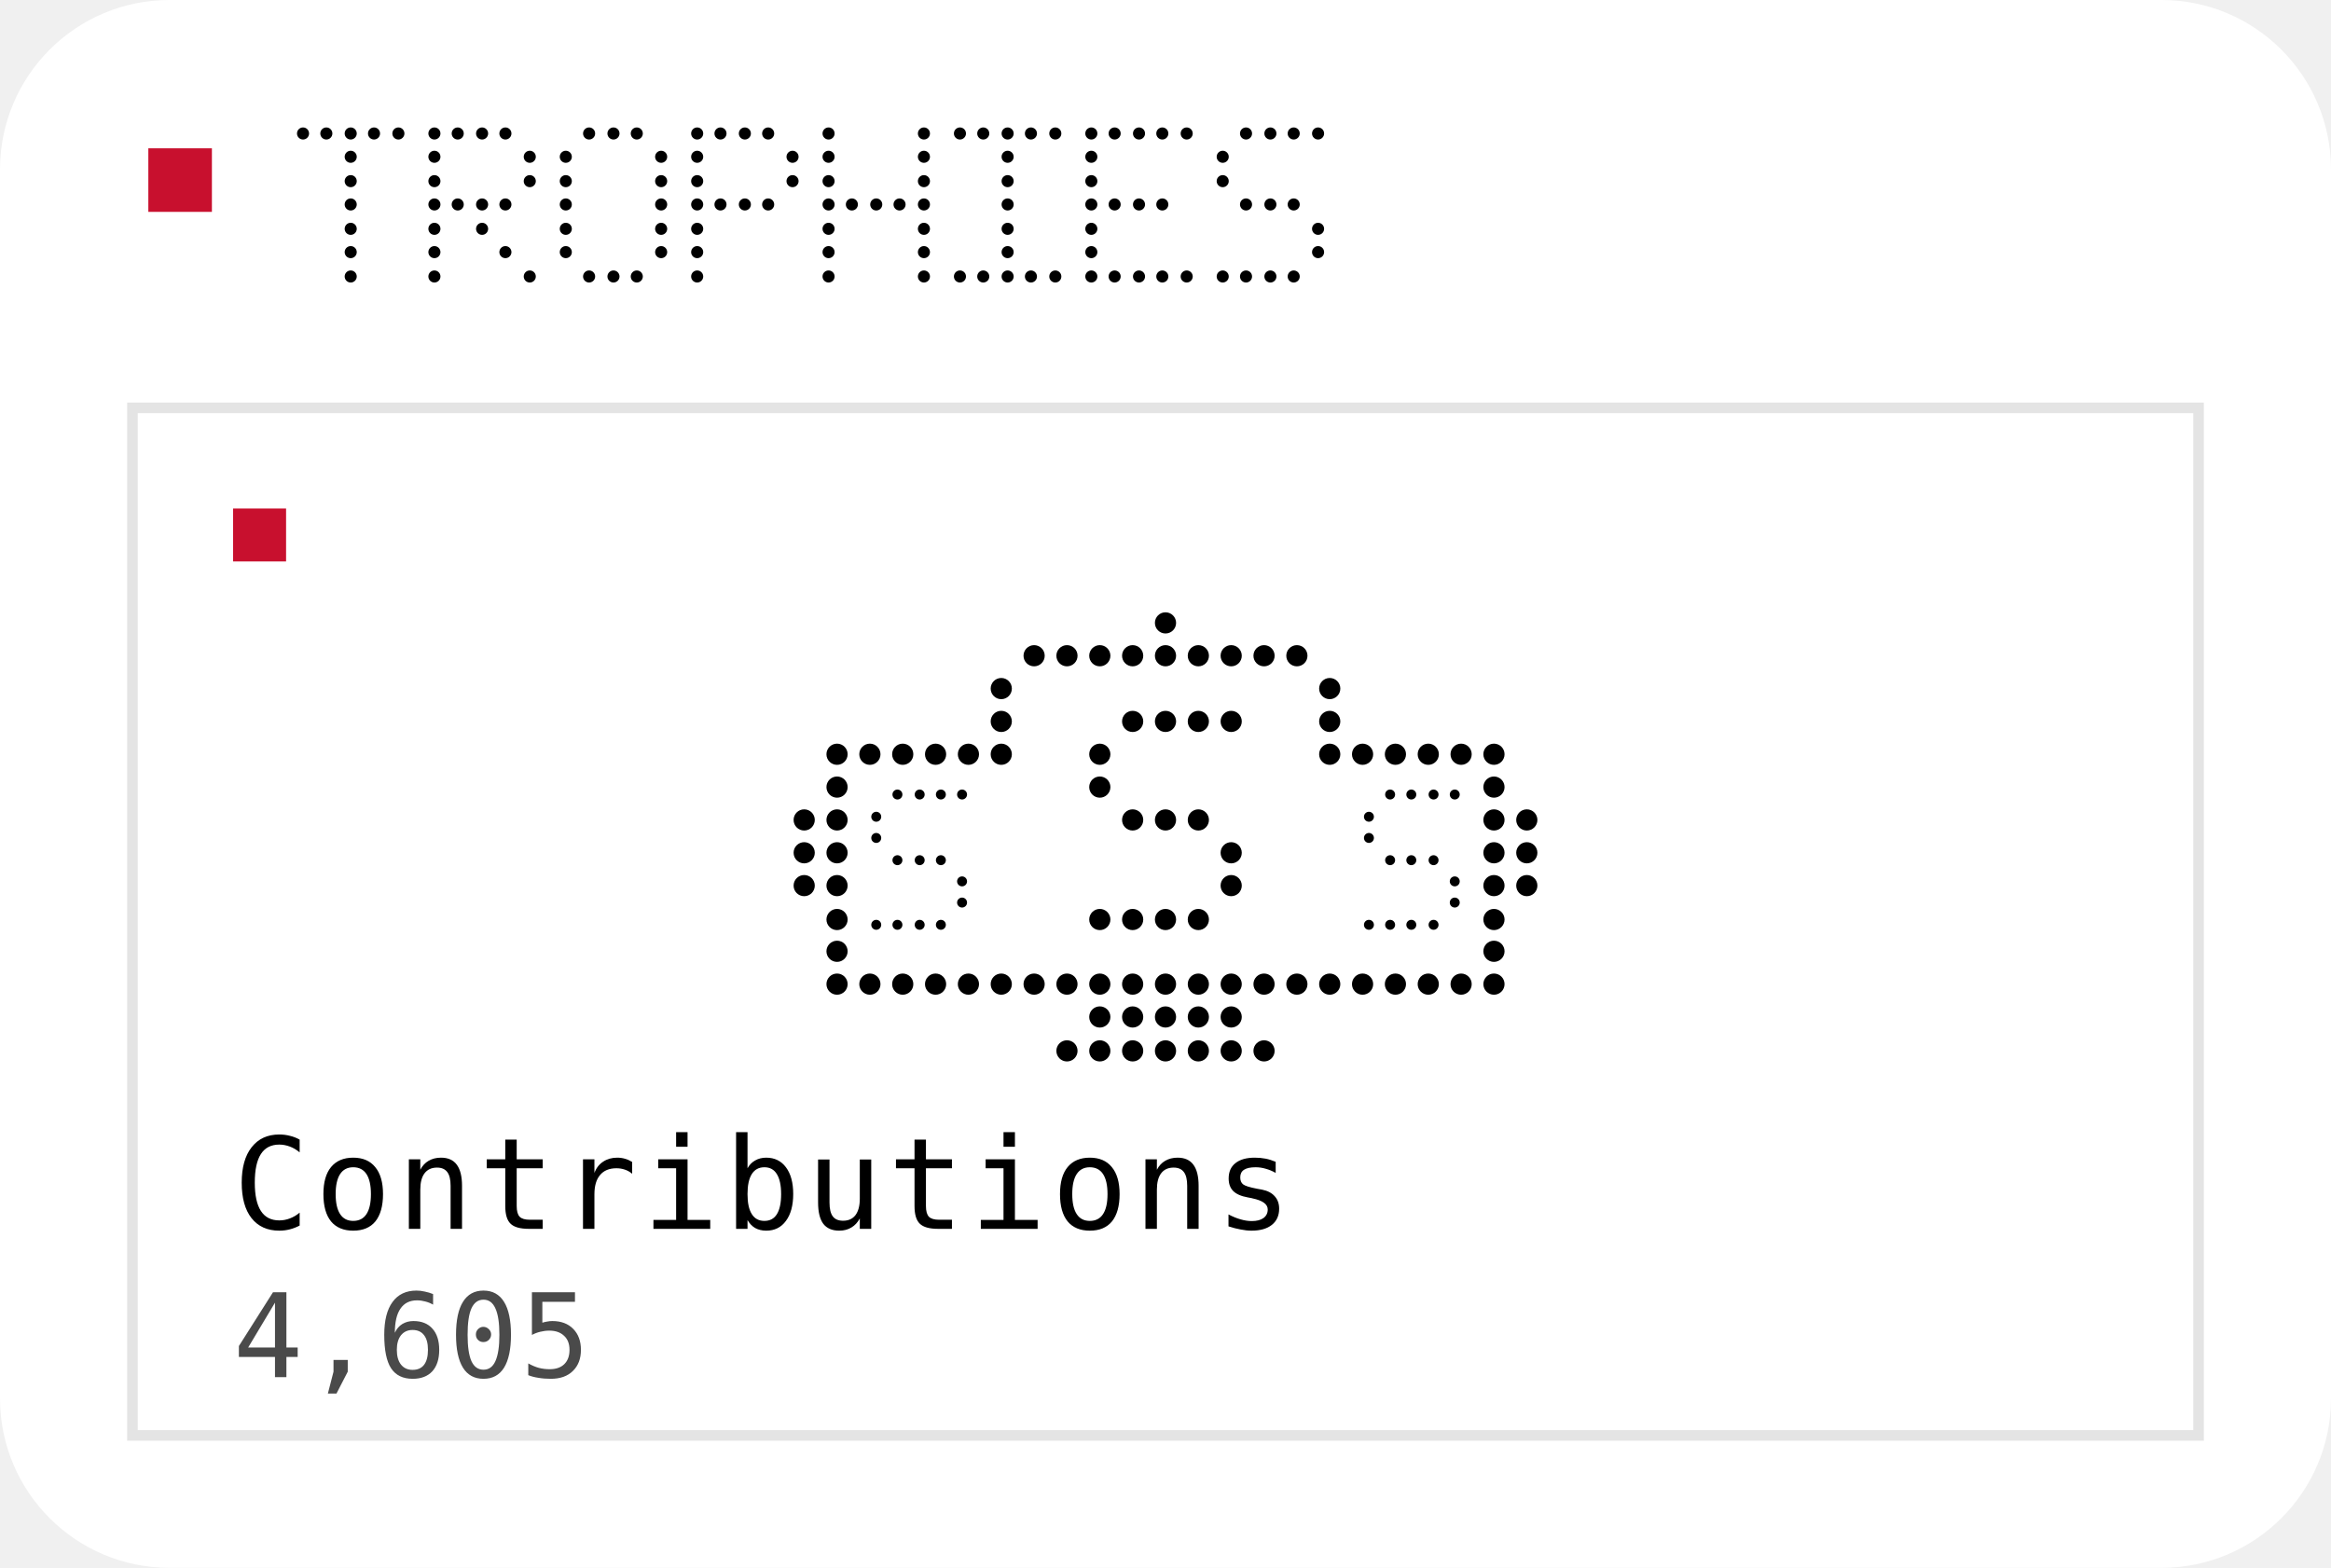
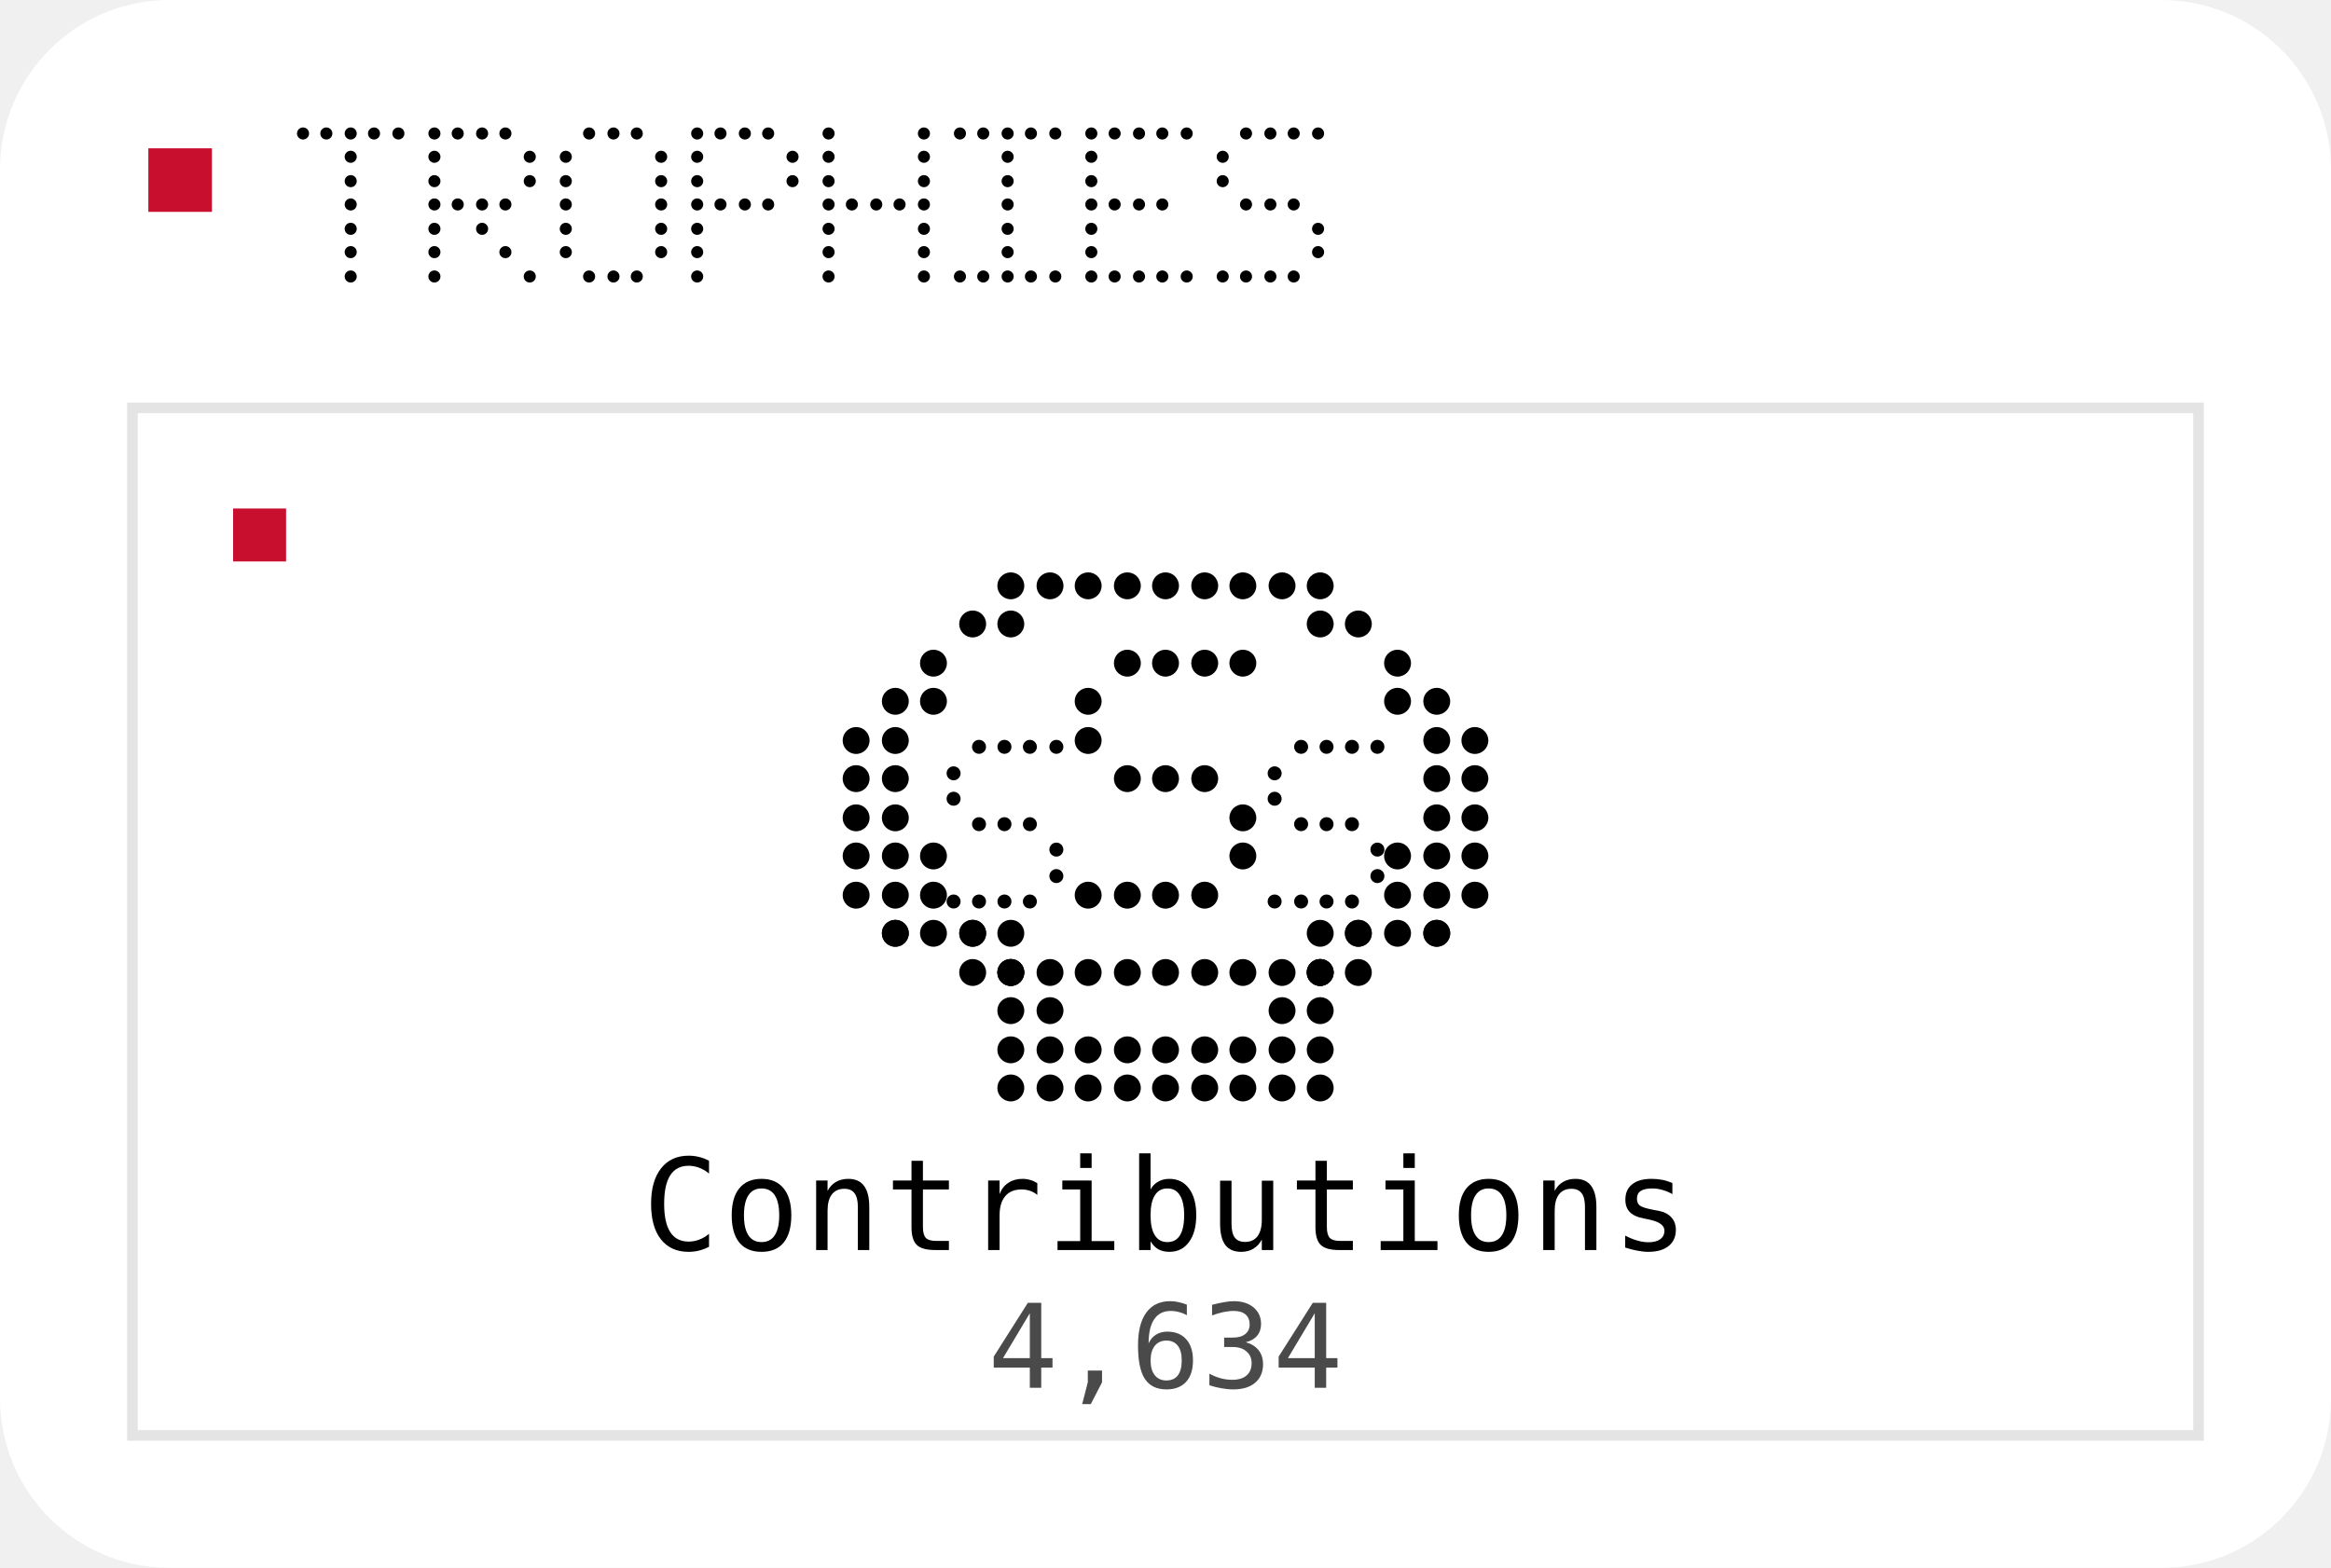
<svg xmlns="http://www.w3.org/2000/svg" width="220" height="148" viewBox="0 0 220 148" role="img">
  <rect width="220" height="148" rx="16" fill="#FFFFFF" />
  <rect x="14" y="14" width="6" height="6" fill="#C8102E" />
  <circle cx="28.6" cy="12.6" r="0.57" fill="#000000" />
  <circle cx="30.8" cy="12.6" r="0.57" fill="#000000" />
  <circle cx="33.1" cy="12.6" r="0.57" fill="#000000" />
  <circle cx="35.3" cy="12.6" r="0.57" fill="#000000" />
  <circle cx="37.6" cy="12.6" r="0.57" fill="#000000" />
  <circle cx="33.1" cy="14.8" r="0.57" fill="#000000" />
  <circle cx="33.1" cy="17.1" r="0.57" fill="#000000" />
  <circle cx="33.1" cy="19.3" r="0.57" fill="#000000" />
  <circle cx="33.1" cy="21.6" r="0.57" fill="#000000" />
  <circle cx="33.1" cy="23.8" r="0.57" fill="#000000" />
  <circle cx="33.1" cy="26.1" r="0.57" fill="#000000" />
  <circle cx="41.0" cy="12.6" r="0.57" fill="#000000" />
  <circle cx="43.2" cy="12.6" r="0.57" fill="#000000" />
  <circle cx="45.5" cy="12.6" r="0.57" fill="#000000" />
  <circle cx="47.7" cy="12.6" r="0.57" fill="#000000" />
  <circle cx="41.0" cy="14.8" r="0.57" fill="#000000" />
  <circle cx="50.0" cy="14.8" r="0.57" fill="#000000" />
  <circle cx="41.0" cy="17.1" r="0.57" fill="#000000" />
  <circle cx="50.0" cy="17.1" r="0.57" fill="#000000" />
  <circle cx="41.0" cy="19.3" r="0.57" fill="#000000" />
  <circle cx="43.2" cy="19.3" r="0.57" fill="#000000" />
  <circle cx="45.5" cy="19.3" r="0.57" fill="#000000" />
  <circle cx="47.7" cy="19.3" r="0.57" fill="#000000" />
  <circle cx="41.0" cy="21.6" r="0.57" fill="#000000" />
  <circle cx="45.5" cy="21.6" r="0.57" fill="#000000" />
  <circle cx="41.0" cy="23.8" r="0.57" fill="#000000" />
  <circle cx="47.7" cy="23.8" r="0.57" fill="#000000" />
  <circle cx="41.0" cy="26.1" r="0.57" fill="#000000" />
  <circle cx="50.0" cy="26.1" r="0.57" fill="#000000" />
  <circle cx="55.6" cy="12.6" r="0.57" fill="#000000" />
  <circle cx="57.9" cy="12.6" r="0.57" fill="#000000" />
  <circle cx="60.1" cy="12.6" r="0.57" fill="#000000" />
  <circle cx="53.4" cy="14.8" r="0.57" fill="#000000" />
  <circle cx="62.4" cy="14.8" r="0.57" fill="#000000" />
  <circle cx="53.4" cy="17.1" r="0.57" fill="#000000" />
  <circle cx="62.4" cy="17.1" r="0.57" fill="#000000" />
  <circle cx="53.4" cy="19.3" r="0.57" fill="#000000" />
  <circle cx="62.4" cy="19.3" r="0.57" fill="#000000" />
  <circle cx="53.4" cy="21.6" r="0.57" fill="#000000" />
  <circle cx="62.4" cy="21.6" r="0.57" fill="#000000" />
  <circle cx="53.4" cy="23.8" r="0.57" fill="#000000" />
  <circle cx="62.4" cy="23.8" r="0.57" fill="#000000" />
  <circle cx="55.6" cy="26.1" r="0.57" fill="#000000" />
  <circle cx="57.9" cy="26.1" r="0.57" fill="#000000" />
  <circle cx="60.1" cy="26.1" r="0.57" fill="#000000" />
  <circle cx="65.8" cy="12.6" r="0.57" fill="#000000" />
  <circle cx="68.0" cy="12.6" r="0.57" fill="#000000" />
  <circle cx="70.3" cy="12.6" r="0.57" fill="#000000" />
  <circle cx="72.5" cy="12.6" r="0.57" fill="#000000" />
  <circle cx="65.8" cy="14.8" r="0.57" fill="#000000" />
  <circle cx="74.8" cy="14.8" r="0.57" fill="#000000" />
  <circle cx="65.8" cy="17.1" r="0.57" fill="#000000" />
  <circle cx="74.8" cy="17.1" r="0.57" fill="#000000" />
  <circle cx="65.8" cy="19.3" r="0.57" fill="#000000" />
  <circle cx="68.0" cy="19.3" r="0.57" fill="#000000" />
  <circle cx="70.3" cy="19.3" r="0.57" fill="#000000" />
  <circle cx="72.5" cy="19.3" r="0.57" fill="#000000" />
  <circle cx="65.8" cy="21.6" r="0.57" fill="#000000" />
  <circle cx="65.8" cy="23.8" r="0.57" fill="#000000" />
  <circle cx="65.8" cy="26.1" r="0.57" fill="#000000" />
  <circle cx="78.2" cy="12.6" r="0.57" fill="#000000" />
  <circle cx="87.2" cy="12.6" r="0.57" fill="#000000" />
  <circle cx="78.2" cy="14.8" r="0.57" fill="#000000" />
  <circle cx="87.2" cy="14.8" r="0.57" fill="#000000" />
  <circle cx="78.2" cy="17.1" r="0.57" fill="#000000" />
  <circle cx="87.2" cy="17.1" r="0.57" fill="#000000" />
  <circle cx="78.2" cy="19.3" r="0.57" fill="#000000" />
  <circle cx="80.4" cy="19.3" r="0.57" fill="#000000" />
  <circle cx="82.7" cy="19.3" r="0.57" fill="#000000" />
  <circle cx="84.9" cy="19.3" r="0.57" fill="#000000" />
  <circle cx="87.2" cy="19.3" r="0.57" fill="#000000" />
  <circle cx="78.2" cy="21.6" r="0.57" fill="#000000" />
  <circle cx="87.2" cy="21.6" r="0.57" fill="#000000" />
  <circle cx="78.2" cy="23.8" r="0.57" fill="#000000" />
  <circle cx="87.2" cy="23.8" r="0.57" fill="#000000" />
  <circle cx="78.2" cy="26.1" r="0.57" fill="#000000" />
  <circle cx="87.2" cy="26.1" r="0.57" fill="#000000" />
  <circle cx="90.6" cy="12.6" r="0.57" fill="#000000" />
  <circle cx="92.8" cy="12.6" r="0.57" fill="#000000" />
  <circle cx="95.1" cy="12.6" r="0.57" fill="#000000" />
  <circle cx="97.3" cy="12.6" r="0.57" fill="#000000" />
  <circle cx="99.6" cy="12.6" r="0.57" fill="#000000" />
  <circle cx="95.1" cy="14.8" r="0.57" fill="#000000" />
  <circle cx="95.1" cy="17.1" r="0.57" fill="#000000" />
  <circle cx="95.1" cy="19.3" r="0.57" fill="#000000" />
  <circle cx="95.1" cy="21.6" r="0.57" fill="#000000" />
  <circle cx="95.1" cy="23.8" r="0.57" fill="#000000" />
  <circle cx="90.6" cy="26.1" r="0.57" fill="#000000" />
  <circle cx="92.8" cy="26.1" r="0.57" fill="#000000" />
  <circle cx="95.1" cy="26.1" r="0.57" fill="#000000" />
  <circle cx="97.3" cy="26.1" r="0.57" fill="#000000" />
  <circle cx="99.6" cy="26.1" r="0.57" fill="#000000" />
  <circle cx="103.0" cy="12.6" r="0.57" fill="#000000" />
  <circle cx="105.2" cy="12.6" r="0.57" fill="#000000" />
  <circle cx="107.5" cy="12.6" r="0.57" fill="#000000" />
  <circle cx="109.7" cy="12.6" r="0.57" fill="#000000" />
  <circle cx="112.0" cy="12.6" r="0.57" fill="#000000" />
  <circle cx="103.0" cy="14.8" r="0.57" fill="#000000" />
  <circle cx="103.0" cy="17.1" r="0.57" fill="#000000" />
  <circle cx="103.0" cy="19.3" r="0.57" fill="#000000" />
  <circle cx="105.2" cy="19.3" r="0.57" fill="#000000" />
  <circle cx="107.5" cy="19.3" r="0.57" fill="#000000" />
  <circle cx="109.7" cy="19.3" r="0.57" fill="#000000" />
  <circle cx="103.0" cy="21.6" r="0.57" fill="#000000" />
  <circle cx="103.0" cy="23.8" r="0.57" fill="#000000" />
  <circle cx="103.0" cy="26.1" r="0.57" fill="#000000" />
  <circle cx="105.2" cy="26.1" r="0.57" fill="#000000" />
  <circle cx="107.5" cy="26.1" r="0.57" fill="#000000" />
  <circle cx="109.7" cy="26.1" r="0.57" fill="#000000" />
  <circle cx="112.0" cy="26.1" r="0.57" fill="#000000" />
  <circle cx="117.6" cy="12.6" r="0.57" fill="#000000" />
  <circle cx="119.9" cy="12.6" r="0.57" fill="#000000" />
  <circle cx="122.1" cy="12.6" r="0.57" fill="#000000" />
  <circle cx="124.4" cy="12.6" r="0.57" fill="#000000" />
  <circle cx="115.4" cy="14.8" r="0.57" fill="#000000" />
  <circle cx="115.4" cy="17.1" r="0.57" fill="#000000" />
  <circle cx="117.6" cy="19.3" r="0.57" fill="#000000" />
  <circle cx="119.9" cy="19.3" r="0.57" fill="#000000" />
  <circle cx="122.1" cy="19.3" r="0.57" fill="#000000" />
  <circle cx="124.4" cy="21.6" r="0.57" fill="#000000" />
  <circle cx="124.4" cy="23.8" r="0.57" fill="#000000" />
  <circle cx="115.4" cy="26.1" r="0.57" fill="#000000" />
  <circle cx="117.6" cy="26.1" r="0.57" fill="#000000" />
  <circle cx="119.9" cy="26.1" r="0.57" fill="#000000" />
  <circle cx="122.1" cy="26.1" r="0.57" fill="#000000" />
  <rect x="12.5" y="38.5" width="195.0" height="97.0" fill="none" stroke="#E4E4E4" />
  <rect x="22.0" y="48.0" width="5" height="5" fill="#C8102E" />
-   <circle cx="110.0" cy="58.8" r="1.00" fill="#000000" />
-   <circle cx="97.6" cy="61.9" r="1.00" fill="#000000" />
-   <circle cx="100.7" cy="61.9" r="1.00" fill="#000000" />
-   <circle cx="103.8" cy="61.9" r="1.00" fill="#000000" />
-   <circle cx="106.9" cy="61.9" r="1.00" fill="#000000" />
-   <circle cx="110.0" cy="61.9" r="1.00" fill="#000000" />
-   <circle cx="113.1" cy="61.9" r="1.00" fill="#000000" />
-   <circle cx="116.2" cy="61.9" r="1.00" fill="#000000" />
-   <circle cx="119.3" cy="61.9" r="1.00" fill="#000000" />
-   <circle cx="122.4" cy="61.9" r="1.00" fill="#000000" />
-   <circle cx="94.5" cy="65.0" r="1.00" fill="#000000" />
-   <circle cx="125.5" cy="65.0" r="1.00" fill="#000000" />
-   <circle cx="94.5" cy="68.1" r="1.00" fill="#000000" />
-   <circle cx="125.5" cy="68.1" r="1.00" fill="#000000" />
-   <circle cx="94.5" cy="71.2" r="1.00" fill="#000000" />
-   <circle cx="125.5" cy="71.2" r="1.00" fill="#000000" />
-   <circle cx="82.1" cy="71.2" r="1.00" fill="#000000" />
-   <circle cx="85.2" cy="71.2" r="1.00" fill="#000000" />
-   <circle cx="88.3" cy="71.2" r="1.00" fill="#000000" />
-   <circle cx="91.4" cy="71.2" r="1.00" fill="#000000" />
-   <circle cx="79.0" cy="71.2" r="1.00" fill="#000000" />
-   <circle cx="128.6" cy="71.2" r="1.00" fill="#000000" />
-   <circle cx="131.7" cy="71.2" r="1.00" fill="#000000" />
-   <circle cx="134.8" cy="71.2" r="1.00" fill="#000000" />
-   <circle cx="137.9" cy="71.2" r="1.00" fill="#000000" />
-   <circle cx="141.0" cy="71.2" r="1.00" fill="#000000" />
-   <circle cx="79.0" cy="74.3" r="1.00" fill="#000000" />
-   <circle cx="141.0" cy="74.3" r="1.00" fill="#000000" />
-   <circle cx="79.0" cy="77.4" r="1.00" fill="#000000" />
-   <circle cx="141.0" cy="77.4" r="1.00" fill="#000000" />
-   <circle cx="79.0" cy="80.5" r="1.00" fill="#000000" />
-   <circle cx="141.0" cy="80.5" r="1.00" fill="#000000" />
-   <circle cx="79.0" cy="83.6" r="1.00" fill="#000000" />
-   <circle cx="141.0" cy="83.6" r="1.00" fill="#000000" />
-   <circle cx="79.0" cy="86.8" r="1.00" fill="#000000" />
-   <circle cx="141.0" cy="86.8" r="1.00" fill="#000000" />
-   <circle cx="79.0" cy="89.8" r="1.00" fill="#000000" />
-   <circle cx="141.0" cy="89.8" r="1.00" fill="#000000" />
-   <circle cx="75.9" cy="77.4" r="1.00" fill="#000000" />
-   <circle cx="75.9" cy="80.5" r="1.00" fill="#000000" />
-   <circle cx="75.9" cy="83.6" r="1.00" fill="#000000" />
-   <circle cx="144.1" cy="77.4" r="1.00" fill="#000000" />
-   <circle cx="144.1" cy="80.5" r="1.00" fill="#000000" />
-   <circle cx="144.1" cy="83.6" r="1.00" fill="#000000" />
-   <circle cx="79.0" cy="92.9" r="1.00" fill="#000000" />
-   <circle cx="82.1" cy="92.9" r="1.00" fill="#000000" />
-   <circle cx="85.2" cy="92.9" r="1.00" fill="#000000" />
-   <circle cx="88.3" cy="92.9" r="1.00" fill="#000000" />
-   <circle cx="91.4" cy="92.9" r="1.00" fill="#000000" />
-   <circle cx="94.5" cy="92.9" r="1.00" fill="#000000" />
-   <circle cx="97.6" cy="92.9" r="1.00" fill="#000000" />
-   <circle cx="100.7" cy="92.9" r="1.00" fill="#000000" />
-   <circle cx="103.8" cy="92.9" r="1.00" fill="#000000" />
-   <circle cx="106.9" cy="92.9" r="1.00" fill="#000000" />
-   <circle cx="110.0" cy="92.9" r="1.00" fill="#000000" />
-   <circle cx="113.1" cy="92.9" r="1.00" fill="#000000" />
-   <circle cx="116.2" cy="92.9" r="1.00" fill="#000000" />
-   <circle cx="119.3" cy="92.9" r="1.00" fill="#000000" />
-   <circle cx="122.4" cy="92.9" r="1.00" fill="#000000" />
-   <circle cx="125.5" cy="92.9" r="1.00" fill="#000000" />
-   <circle cx="128.6" cy="92.9" r="1.00" fill="#000000" />
-   <circle cx="131.7" cy="92.9" r="1.00" fill="#000000" />
-   <circle cx="134.8" cy="92.9" r="1.00" fill="#000000" />
-   <circle cx="137.9" cy="92.9" r="1.00" fill="#000000" />
-   <circle cx="141.0" cy="92.9" r="1.00" fill="#000000" />
-   <circle cx="103.8" cy="96.0" r="1.00" fill="#000000" />
-   <circle cx="106.9" cy="96.0" r="1.00" fill="#000000" />
-   <circle cx="110.0" cy="96.0" r="1.00" fill="#000000" />
-   <circle cx="113.1" cy="96.0" r="1.00" fill="#000000" />
-   <circle cx="116.2" cy="96.0" r="1.00" fill="#000000" />
-   <circle cx="100.7" cy="99.2" r="1.00" fill="#000000" />
-   <circle cx="103.8" cy="99.2" r="1.00" fill="#000000" />
-   <circle cx="106.9" cy="99.2" r="1.00" fill="#000000" />
-   <circle cx="110.0" cy="99.2" r="1.00" fill="#000000" />
-   <circle cx="113.1" cy="99.2" r="1.00" fill="#000000" />
-   <circle cx="116.2" cy="99.2" r="1.00" fill="#000000" />
-   <circle cx="119.3" cy="99.2" r="1.00" fill="#000000" />
-   <circle cx="106.9" cy="68.1" r="1.00" fill="#000000" />
-   <circle cx="110.0" cy="68.1" r="1.00" fill="#000000" />
-   <circle cx="113.1" cy="68.1" r="1.00" fill="#000000" />
-   <circle cx="116.2" cy="68.1" r="1.00" fill="#000000" />
-   <circle cx="103.8" cy="71.2" r="1.00" fill="#000000" />
-   <circle cx="103.8" cy="74.3" r="1.00" fill="#000000" />
-   <circle cx="106.9" cy="77.4" r="1.00" fill="#000000" />
-   <circle cx="110.0" cy="77.4" r="1.00" fill="#000000" />
-   <circle cx="113.1" cy="77.4" r="1.00" fill="#000000" />
-   <circle cx="116.2" cy="80.5" r="1.00" fill="#000000" />
-   <circle cx="116.2" cy="83.6" r="1.00" fill="#000000" />
-   <circle cx="103.8" cy="86.8" r="1.00" fill="#000000" />
-   <circle cx="106.9" cy="86.8" r="1.00" fill="#000000" />
-   <circle cx="110.0" cy="86.8" r="1.00" fill="#000000" />
-   <circle cx="113.1" cy="86.8" r="1.00" fill="#000000" />
-   <circle cx="84.7" cy="75.0" r="0.47" fill="#000000" />
-   <circle cx="86.8" cy="75.0" r="0.47" fill="#000000" />
-   <circle cx="88.8" cy="75.0" r="0.47" fill="#000000" />
-   <circle cx="90.8" cy="75.0" r="0.47" fill="#000000" />
-   <circle cx="82.7" cy="77.1" r="0.47" fill="#000000" />
-   <circle cx="82.7" cy="79.1" r="0.47" fill="#000000" />
-   <circle cx="84.7" cy="81.2" r="0.47" fill="#000000" />
-   <circle cx="86.8" cy="81.2" r="0.47" fill="#000000" />
-   <circle cx="88.8" cy="81.2" r="0.47" fill="#000000" />
-   <circle cx="90.8" cy="83.2" r="0.47" fill="#000000" />
-   <circle cx="90.8" cy="85.2" r="0.47" fill="#000000" />
-   <circle cx="82.7" cy="87.3" r="0.47" fill="#000000" />
-   <circle cx="84.7" cy="87.3" r="0.47" fill="#000000" />
-   <circle cx="86.8" cy="87.3" r="0.47" fill="#000000" />
-   <circle cx="88.8" cy="87.3" r="0.47" fill="#000000" />
-   <circle cx="131.2" cy="75.0" r="0.47" fill="#000000" />
-   <circle cx="133.2" cy="75.0" r="0.47" fill="#000000" />
-   <circle cx="135.3" cy="75.0" r="0.47" fill="#000000" />
-   <circle cx="137.3" cy="75.0" r="0.47" fill="#000000" />
-   <circle cx="129.2" cy="77.1" r="0.47" fill="#000000" />
-   <circle cx="129.2" cy="79.1" r="0.47" fill="#000000" />
-   <circle cx="131.2" cy="81.2" r="0.47" fill="#000000" />
-   <circle cx="133.2" cy="81.2" r="0.47" fill="#000000" />
-   <circle cx="135.3" cy="81.2" r="0.47" fill="#000000" />
-   <circle cx="137.3" cy="83.2" r="0.47" fill="#000000" />
-   <circle cx="137.3" cy="85.2" r="0.47" fill="#000000" />
-   <circle cx="129.2" cy="87.3" r="0.47" fill="#000000" />
-   <circle cx="131.2" cy="87.3" r="0.47" fill="#000000" />
-   <circle cx="133.2" cy="87.3" r="0.47" fill="#000000" />
-   <circle cx="135.3" cy="87.3" r="0.47" fill="#000000" />
-   <text x="22" y="116" fill="#000000" text-anchor="start" font-family="ui-monospace, Geist Mono, monospace" font-size="12" letter-spacing="0.5" dominant-baseline="auto">Contributions</text>
-   <text x="22" y="130" fill="#4A4A4A" text-anchor="start" font-family="ui-monospace, Geist Mono, monospace" font-size="11" letter-spacing="0.15" dominant-baseline="auto">4,605</text>
+   <circle cx="95.4" cy="55.3" r="1.27" fill="#000000" />
+   <circle cx="99.1" cy="55.3" r="1.27" fill="#000000" />
+   <circle cx="102.7" cy="55.3" r="1.27" fill="#000000" />
+   <circle cx="106.4" cy="55.3" r="1.27" fill="#000000" />
+   <circle cx="110.0" cy="55.3" r="1.27" fill="#000000" />
+   <circle cx="113.7" cy="55.3" r="1.27" fill="#000000" />
+   <circle cx="117.3" cy="55.3" r="1.27" fill="#000000" />
+   <circle cx="121.0" cy="55.3" r="1.27" fill="#000000" />
+   <circle cx="124.6" cy="55.3" r="1.27" fill="#000000" />
+   <circle cx="128.2" cy="58.9" r="1.27" fill="#000000" />
+   <circle cx="91.8" cy="58.9" r="1.27" fill="#000000" />
+   <circle cx="95.4" cy="58.9" r="1.27" fill="#000000" />
+   <circle cx="124.6" cy="58.9" r="1.27" fill="#000000" />
+   <circle cx="88.1" cy="62.6" r="1.27" fill="#000000" />
+   <circle cx="131.9" cy="62.6" r="1.27" fill="#000000" />
+   <circle cx="84.5" cy="66.2" r="1.27" fill="#000000" />
+   <circle cx="88.1" cy="66.2" r="1.27" fill="#000000" />
+   <circle cx="131.9" cy="66.2" r="1.27" fill="#000000" />
+   <circle cx="135.6" cy="66.2" r="1.27" fill="#000000" />
+   <circle cx="84.5" cy="69.9" r="1.27" fill="#000000" />
+   <circle cx="135.6" cy="69.9" r="1.27" fill="#000000" />
+   <circle cx="84.5" cy="73.5" r="1.27" fill="#000000" />
+   <circle cx="135.6" cy="73.5" r="1.27" fill="#000000" />
+   <circle cx="84.5" cy="77.2" r="1.27" fill="#000000" />
+   <circle cx="135.6" cy="77.2" r="1.27" fill="#000000" />
+   <circle cx="84.5" cy="80.8" r="1.27" fill="#000000" />
+   <circle cx="88.1" cy="80.8" r="1.27" fill="#000000" />
+   <circle cx="131.9" cy="80.8" r="1.27" fill="#000000" />
+   <circle cx="135.6" cy="80.8" r="1.27" fill="#000000" />
+   <circle cx="88.1" cy="84.5" r="1.27" fill="#000000" />
+   <circle cx="131.9" cy="84.5" r="1.27" fill="#000000" />
+   <circle cx="128.2" cy="88.1" r="1.27" fill="#000000" />
+   <circle cx="91.8" cy="88.1" r="1.27" fill="#000000" />
+   <circle cx="95.4" cy="88.1" r="1.27" fill="#000000" />
+   <circle cx="124.6" cy="88.1" r="1.27" fill="#000000" />
+   <circle cx="95.4" cy="91.8" r="1.27" fill="#000000" />
+   <circle cx="99.1" cy="91.8" r="1.27" fill="#000000" />
+   <circle cx="102.7" cy="91.8" r="1.27" fill="#000000" />
+   <circle cx="106.4" cy="91.8" r="1.27" fill="#000000" />
+   <circle cx="110.0" cy="91.8" r="1.27" fill="#000000" />
+   <circle cx="113.7" cy="91.8" r="1.27" fill="#000000" />
+   <circle cx="117.3" cy="91.8" r="1.27" fill="#000000" />
+   <circle cx="121.0" cy="91.8" r="1.27" fill="#000000" />
+   <circle cx="124.6" cy="91.8" r="1.27" fill="#000000" />
+   <circle cx="80.8" cy="69.9" r="1.27" fill="#000000" />
+   <circle cx="139.2" cy="69.9" r="1.27" fill="#000000" />
+   <circle cx="80.8" cy="73.5" r="1.27" fill="#000000" />
+   <circle cx="139.2" cy="73.5" r="1.27" fill="#000000" />
+   <circle cx="80.8" cy="77.2" r="1.27" fill="#000000" />
+   <circle cx="139.2" cy="77.2" r="1.27" fill="#000000" />
+   <circle cx="80.8" cy="80.8" r="1.27" fill="#000000" />
+   <circle cx="139.2" cy="80.8" r="1.27" fill="#000000" />
+   <circle cx="80.8" cy="84.5" r="1.27" fill="#000000" />
+   <circle cx="139.2" cy="84.5" r="1.27" fill="#000000" />
+   <circle cx="84.5" cy="84.5" r="1.27" fill="#000000" />
+   <circle cx="84.5" cy="88.1" r="1.27" fill="#000000" />
+   <circle cx="84.5" cy="88.1" r="1.27" fill="#000000" />
+   <circle cx="88.1" cy="88.1" r="1.27" fill="#000000" />
+   <circle cx="91.8" cy="88.1" r="1.27" fill="#000000" />
+   <circle cx="91.8" cy="91.8" r="1.27" fill="#000000" />
+   <circle cx="95.4" cy="91.8" r="1.27" fill="#000000" />
+   <circle cx="95.4" cy="91.8" r="1.27" fill="#000000" />
+   <circle cx="95.4" cy="95.4" r="1.27" fill="#000000" />
+   <circle cx="99.1" cy="95.4" r="1.27" fill="#000000" />
+   <circle cx="135.6" cy="84.5" r="1.27" fill="#000000" />
+   <circle cx="135.6" cy="88.1" r="1.27" fill="#000000" />
+   <circle cx="128.2" cy="88.1" r="1.27" fill="#000000" />
+   <circle cx="131.9" cy="88.1" r="1.27" fill="#000000" />
+   <circle cx="135.6" cy="88.1" r="1.27" fill="#000000" />
+   <circle cx="124.6" cy="91.8" r="1.27" fill="#000000" />
+   <circle cx="128.2" cy="91.8" r="1.27" fill="#000000" />
+   <circle cx="124.6" cy="91.8" r="1.27" fill="#000000" />
+   <circle cx="124.6" cy="95.4" r="1.27" fill="#000000" />
+   <circle cx="121.0" cy="95.4" r="1.27" fill="#000000" />
+   <circle cx="95.4" cy="99.1" r="1.27" fill="#000000" />
+   <circle cx="95.4" cy="102.7" r="1.27" fill="#000000" />
+   <circle cx="99.1" cy="99.1" r="1.27" fill="#000000" />
+   <circle cx="99.1" cy="102.7" r="1.27" fill="#000000" />
+   <circle cx="102.7" cy="99.1" r="1.27" fill="#000000" />
+   <circle cx="102.7" cy="102.7" r="1.27" fill="#000000" />
+   <circle cx="106.4" cy="99.1" r="1.27" fill="#000000" />
+   <circle cx="106.4" cy="102.7" r="1.27" fill="#000000" />
+   <circle cx="110.0" cy="99.1" r="1.27" fill="#000000" />
+   <circle cx="110.0" cy="102.7" r="1.27" fill="#000000" />
+   <circle cx="113.7" cy="99.1" r="1.27" fill="#000000" />
+   <circle cx="113.7" cy="102.7" r="1.27" fill="#000000" />
+   <circle cx="117.3" cy="99.1" r="1.27" fill="#000000" />
+   <circle cx="117.3" cy="102.7" r="1.27" fill="#000000" />
+   <circle cx="121.0" cy="99.1" r="1.27" fill="#000000" />
+   <circle cx="121.0" cy="102.7" r="1.27" fill="#000000" />
+   <circle cx="124.6" cy="99.1" r="1.27" fill="#000000" />
+   <circle cx="124.6" cy="102.7" r="1.27" fill="#000000" />
+   <circle cx="92.4" cy="70.5" r="0.66" fill="#000000" />
+   <circle cx="94.8" cy="70.5" r="0.66" fill="#000000" />
+   <circle cx="97.2" cy="70.5" r="0.66" fill="#000000" />
+   <circle cx="99.7" cy="70.5" r="0.66" fill="#000000" />
+   <circle cx="90.0" cy="73.0" r="0.66" fill="#000000" />
+   <circle cx="90.0" cy="75.4" r="0.66" fill="#000000" />
+   <circle cx="92.4" cy="77.8" r="0.66" fill="#000000" />
+   <circle cx="94.8" cy="77.8" r="0.66" fill="#000000" />
+   <circle cx="97.2" cy="77.8" r="0.66" fill="#000000" />
+   <circle cx="99.7" cy="80.2" r="0.66" fill="#000000" />
+   <circle cx="99.7" cy="82.7" r="0.66" fill="#000000" />
+   <circle cx="90.0" cy="85.1" r="0.66" fill="#000000" />
+   <circle cx="92.4" cy="85.1" r="0.66" fill="#000000" />
+   <circle cx="94.8" cy="85.1" r="0.66" fill="#000000" />
+   <circle cx="97.2" cy="85.1" r="0.66" fill="#000000" />
+   <circle cx="106.4" cy="62.6" r="1.27" fill="#000000" />
+   <circle cx="110.0" cy="62.6" r="1.27" fill="#000000" />
+   <circle cx="113.7" cy="62.6" r="1.27" fill="#000000" />
+   <circle cx="117.3" cy="62.6" r="1.27" fill="#000000" />
+   <circle cx="102.7" cy="66.2" r="1.27" fill="#000000" />
+   <circle cx="102.7" cy="69.9" r="1.27" fill="#000000" />
+   <circle cx="106.4" cy="73.5" r="1.27" fill="#000000" />
+   <circle cx="110.0" cy="73.5" r="1.27" fill="#000000" />
+   <circle cx="113.7" cy="73.5" r="1.27" fill="#000000" />
+   <circle cx="117.3" cy="77.2" r="1.27" fill="#000000" />
+   <circle cx="117.3" cy="80.8" r="1.27" fill="#000000" />
+   <circle cx="102.7" cy="84.5" r="1.27" fill="#000000" />
+   <circle cx="106.4" cy="84.5" r="1.27" fill="#000000" />
+   <circle cx="110.0" cy="84.5" r="1.27" fill="#000000" />
+   <circle cx="113.7" cy="84.5" r="1.27" fill="#000000" />
+   <circle cx="122.8" cy="70.5" r="0.66" fill="#000000" />
+   <circle cx="125.2" cy="70.5" r="0.66" fill="#000000" />
+   <circle cx="127.6" cy="70.5" r="0.66" fill="#000000" />
+   <circle cx="130.0" cy="70.5" r="0.66" fill="#000000" />
+   <circle cx="120.3" cy="73.0" r="0.66" fill="#000000" />
+   <circle cx="120.3" cy="75.4" r="0.66" fill="#000000" />
+   <circle cx="122.8" cy="77.8" r="0.66" fill="#000000" />
+   <circle cx="125.2" cy="77.8" r="0.66" fill="#000000" />
+   <circle cx="127.6" cy="77.8" r="0.66" fill="#000000" />
+   <circle cx="130.0" cy="80.2" r="0.66" fill="#000000" />
+   <circle cx="130.0" cy="82.7" r="0.66" fill="#000000" />
+   <circle cx="120.3" cy="85.1" r="0.66" fill="#000000" />
+   <circle cx="122.8" cy="85.1" r="0.66" fill="#000000" />
+   <circle cx="125.2" cy="85.1" r="0.66" fill="#000000" />
+   <circle cx="127.6" cy="85.1" r="0.66" fill="#000000" />
+   <text x="110.0" y="118" fill="#000000" text-anchor="middle" font-family="ui-monospace, Geist Mono, monospace" font-size="12" letter-spacing="0.4" dominant-baseline="auto">Contributions</text>
+   <text x="110.0" y="131" fill="#4A4A4A" text-anchor="middle" font-family="ui-monospace, Geist Mono, monospace" font-size="11" letter-spacing="0.1" dominant-baseline="auto">4,634</text>
</svg>
